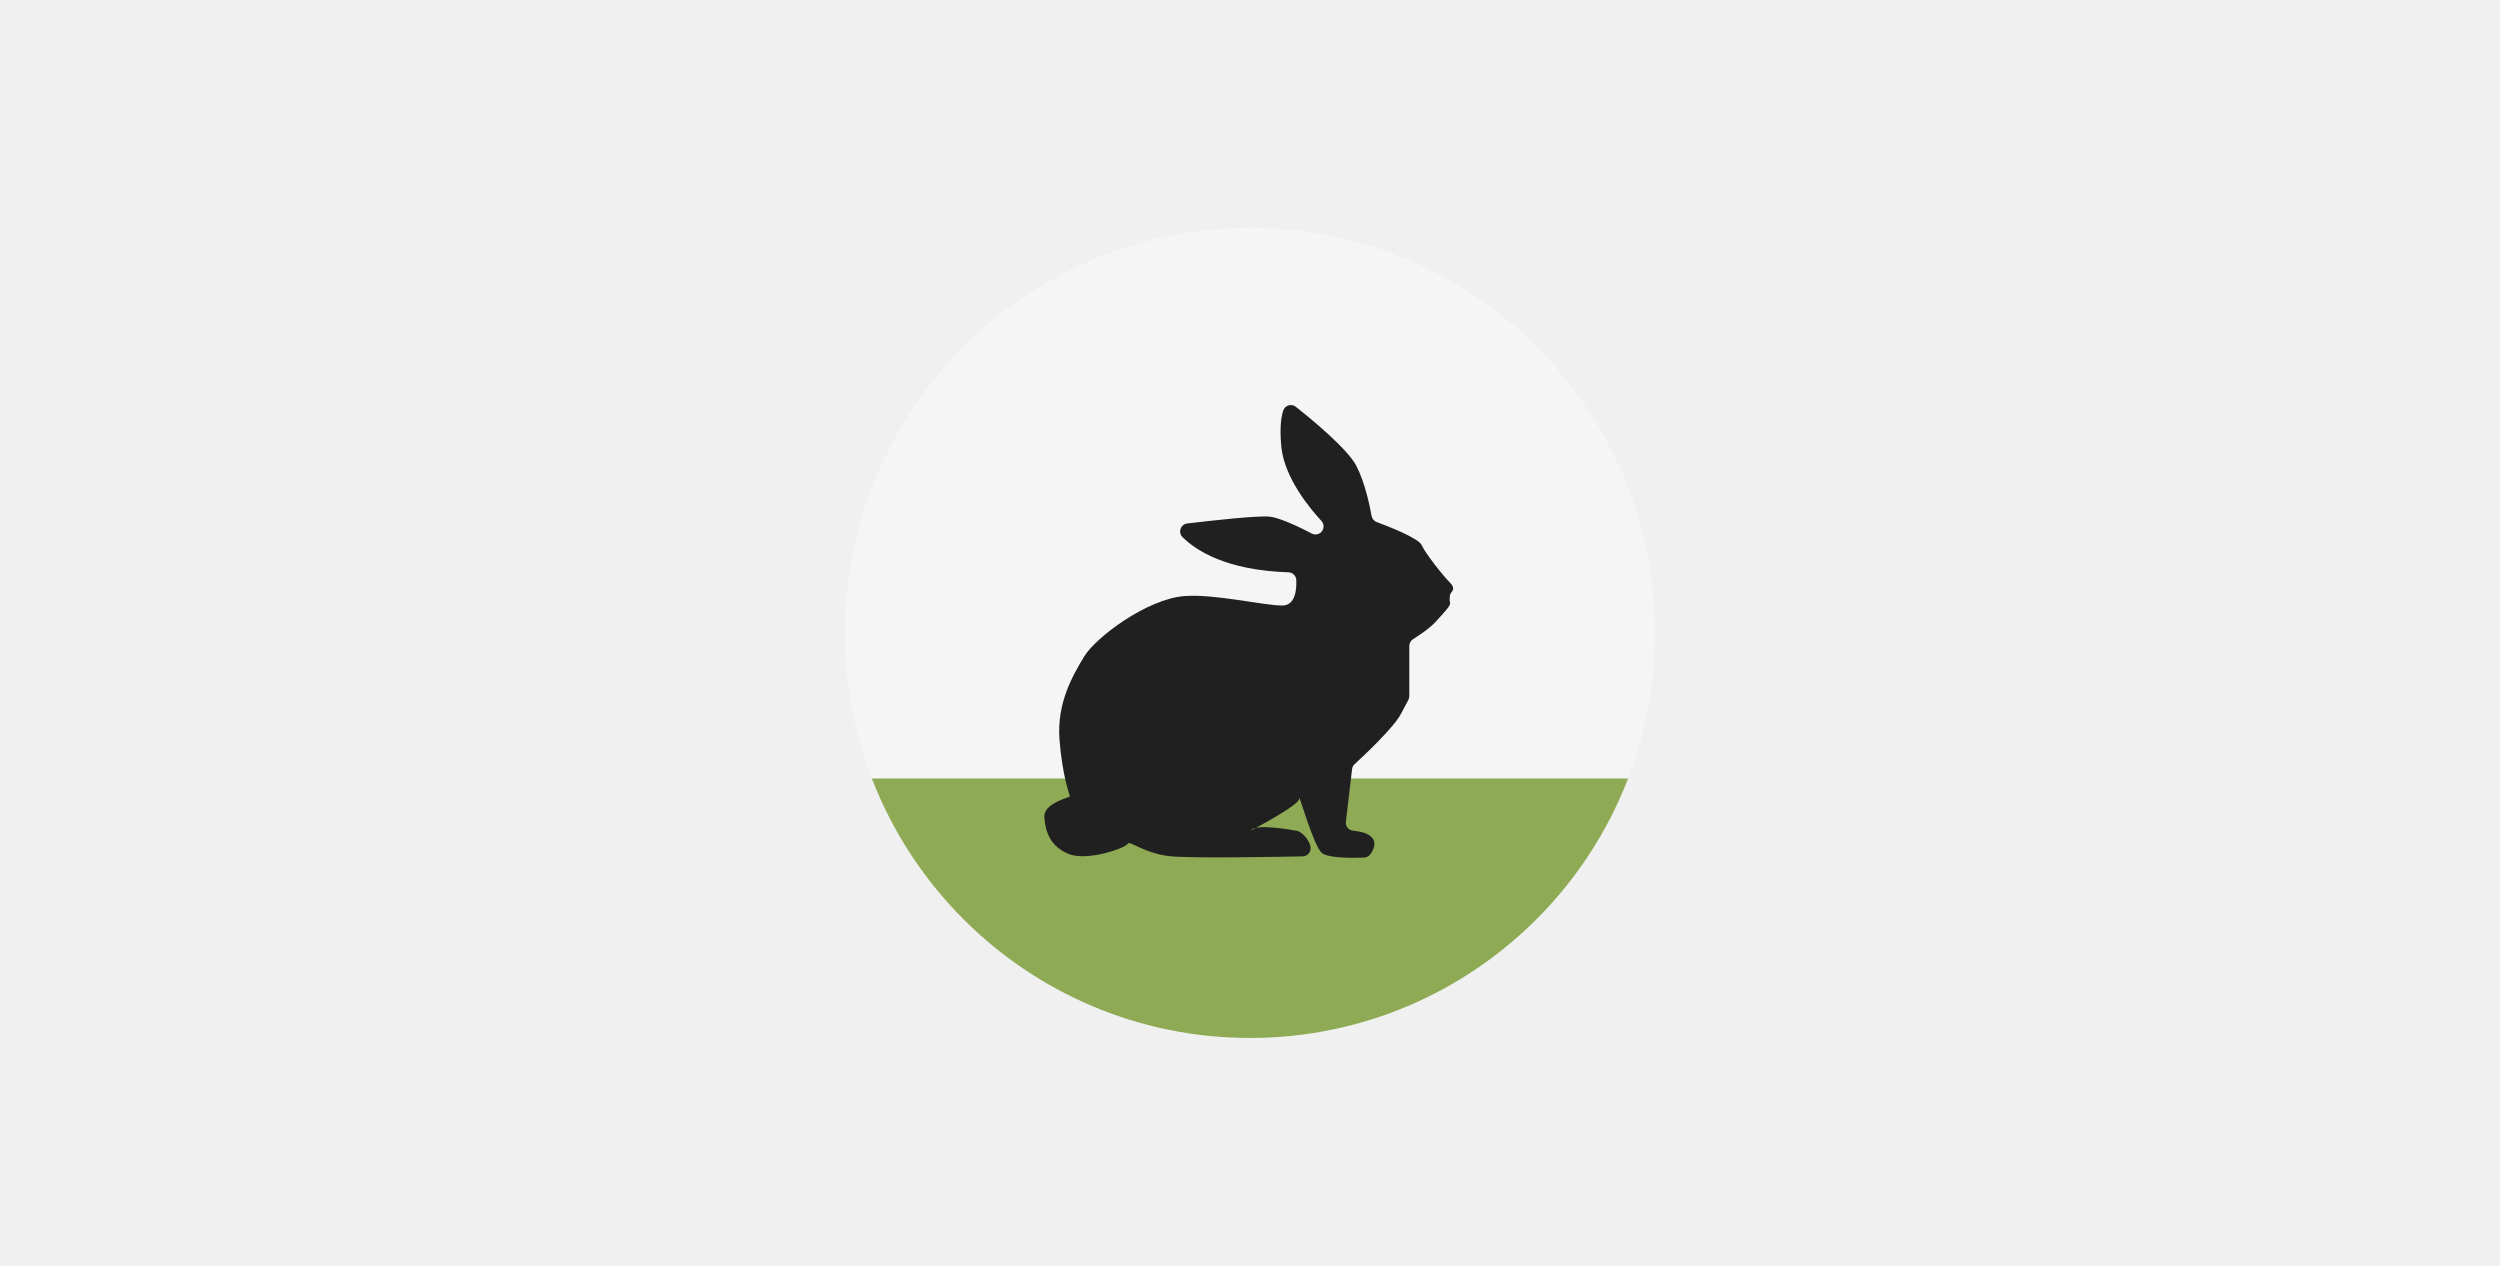
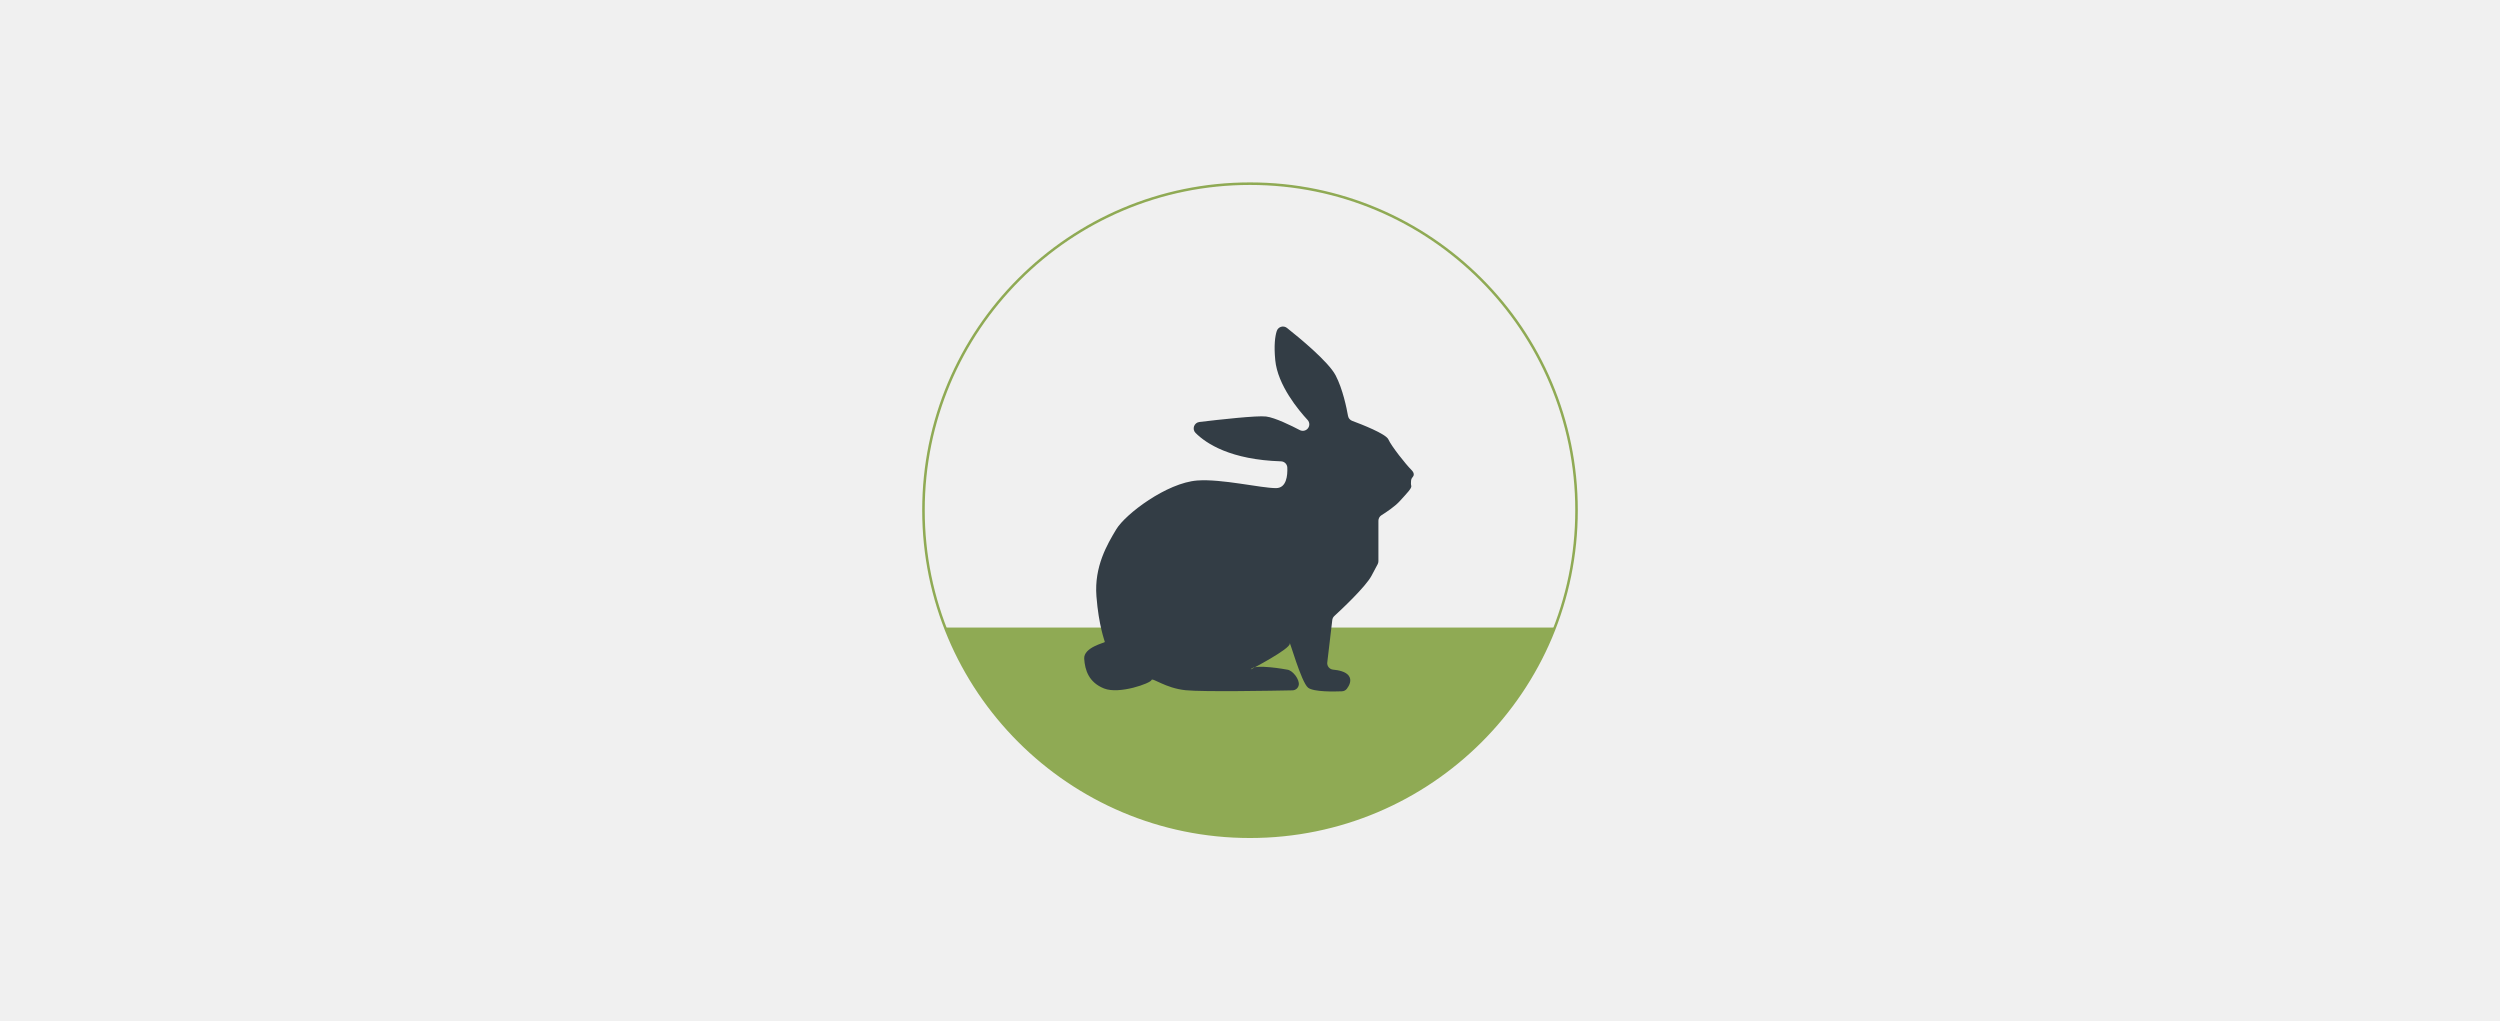
- <svg xmlns="http://www.w3.org/2000/svg" xmlns:xlink="http://www.w3.org/1999/xlink" width="790px" height="400px" viewBox="0 0 790 400" version="1.1">
+ <svg xmlns="http://www.w3.org/2000/svg" xmlns:xlink="http://www.w3.org/1999/xlink" width="980px" height="400px" viewBox="0 0 980 400" version="1.1">
  <defs>
    <circle id="path-1" cx="128" cy="128" r="128" />
  </defs>
  <g id="Page-1" stroke="none" stroke-width="1" fill="none" fill-rule="evenodd">
-     <g id="Rectangle-1-Copy" transform="translate(267, 72)">
-       <mask id="mask-2" fill="white">
-         <use xlink:href="#path-1" />
-       </mask>
-       <use id="Mask" fill="#F5F5F5" xlink:href="#path-1" />
-       <rect fill="#8FAA54" mask="url(#mask-2)" x="-29" y="174" width="314" height="82" />
-       <path d="M168.038,92.967 C167.192,92.653 166.578,91.919 166.422,91.033 C165.876,87.937 164.35,80.463 161.564,75.143 C158.755,69.775 147.349,60.396 142.497,56.553 C141.096,55.442 139.024,56.082 138.482,57.783 C137.816,59.871 137.345,63.372 137.899,69.17 C138.838,79.001 147.062,88.829 150.575,92.623 C151.458,93.575 151.475,95.036 150.62,96.012 L150.62,96.012 C149.845,96.898 148.562,97.141 147.517,96.594 C144.388,94.953 137.861,91.714 134.304,91.271 C130.762,90.829 115.76,92.509 108.177,93.415 C106.076,93.666 105.168,96.225 106.664,97.716 C110.875,101.917 120.429,108.22 140.152,108.844 C141.483,108.885 142.566,109.933 142.624,111.258 C142.76,114.341 142.341,119.341 138.199,119.341 C132.208,119.341 116.908,115.641 107.344,116.356 C95.362,117.252 79.186,129.497 75.59,135.469 C71.995,141.442 66.903,150.103 67.802,161.749 C68.7,173.396 71.097,179.369 71.097,179.668 C71.097,179.967 62.709,181.759 63.008,186.237 C63.308,190.717 64.805,195.495 70.797,197.884 C76.788,200.273 89.07,195.793 89.369,194.599 C89.667,193.405 94.761,197.772 102.849,198.575 C109.803,199.265 137.137,198.769 144.659,198.615 C145.851,198.591 146.861,197.745 147.105,196.581 C147.559,194.409 144.707,190.689 142.544,190.493 C142.544,190.493 129.51,188.029 128.311,190.418 C128.311,190.418 143.889,182.354 143.589,180.265 C143.288,178.173 148.082,195.495 150.779,197.586 C152.968,199.284 161.086,199.113 164.058,198.988 C164.82,198.956 165.523,198.589 165.982,197.983 C166.897,196.773 168.069,194.621 166.656,192.809 C165.433,191.241 162.681,190.689 160.599,190.501 C159.172,190.373 158.123,189.113 158.29,187.693 L160.254,171.05 C160.325,170.447 160.609,169.892 161.057,169.481 C163.727,167.026 173.328,158.045 175.642,153.687 L178.042,149.169 C178.236,148.802 178.339,148.394 178.339,147.98 L178.339,140.847 L178.339,132.122 C178.339,131.244 178.793,130.431 179.539,129.965 C181.358,128.831 184.803,126.551 186.726,124.421 C189.422,121.436 191.518,119.345 191.22,118.449 C191.061,117.975 191.079,117.169 191.13,116.513 C191.172,115.978 191.366,115.46 191.729,115.066 C192.199,114.554 192.658,113.562 191.249,112.177 C189.124,110.085 183.431,102.919 182.234,100.231 C181.264,98.053 171.669,94.314 168.038,92.967 L168.038,92.967 Z" id="Shape-Copy" fill="#202020" mask="url(#mask-2)" />
+     <g id="github-banner" transform="translate(-16, -21)">
+       <g id="icon" transform="translate(378, 93)">
+         <mask id="mask-2" fill="white">
+           <use xlink:href="#path-1" />
+         </mask>
+         <use id="Mask" stroke="#8FAA54" xlink:href="#path-1" />
+         <rect id="ground" fill="#8FAA54" mask="url(#mask-2)" x="-29" y="174" width="314" height="82" />
+         <path d="M168.038,92.967 C167.192,92.653 166.578,91.919 166.422,91.033 C165.876,87.937 164.35,80.463 161.564,75.143 C158.755,69.775 147.349,60.396 142.497,56.553 C141.096,55.442 139.024,56.082 138.482,57.783 C137.816,59.871 137.345,63.372 137.899,69.17 C138.838,79.001 147.062,88.829 150.575,92.623 C151.458,93.575 151.475,95.036 150.62,96.012 L150.62,96.012 C149.845,96.898 148.562,97.141 147.517,96.594 C144.388,94.953 137.861,91.714 134.304,91.271 C130.762,90.829 115.76,92.509 108.177,93.415 C106.076,93.666 105.168,96.225 106.664,97.716 C110.875,101.917 120.429,108.22 140.152,108.844 C141.483,108.885 142.566,109.933 142.624,111.258 C142.76,114.341 142.341,119.341 138.199,119.341 C132.208,119.341 116.908,115.641 107.344,116.356 C95.362,117.252 79.186,129.497 75.59,135.469 C71.995,141.442 66.903,150.103 67.802,161.749 C68.7,173.396 71.097,179.369 71.097,179.668 C71.097,179.967 62.709,181.759 63.008,186.237 C63.308,190.717 64.805,195.495 70.797,197.884 C76.788,200.273 89.07,195.793 89.369,194.599 C89.667,193.405 94.761,197.772 102.849,198.575 C109.803,199.265 137.137,198.769 144.659,198.615 C145.851,198.591 146.861,197.745 147.105,196.581 C147.559,194.409 144.707,190.689 142.544,190.493 C142.544,190.493 129.51,188.029 128.311,190.418 C128.311,190.418 143.889,182.354 143.589,180.265 C143.288,178.173 148.082,195.495 150.779,197.586 C152.968,199.284 161.086,199.113 164.058,198.988 C164.82,198.956 165.523,198.589 165.982,197.983 C166.897,196.773 168.069,194.621 166.656,192.809 C165.433,191.241 162.681,190.689 160.599,190.501 C159.172,190.373 158.123,189.113 158.29,187.693 L160.254,171.05 C160.325,170.447 160.609,169.892 161.057,169.481 C163.727,167.026 173.328,158.045 175.642,153.687 L178.042,149.169 C178.236,148.802 178.339,148.394 178.339,147.98 L178.339,140.847 L178.339,132.122 C178.339,131.244 178.793,130.431 179.539,129.965 C181.358,128.831 184.803,126.551 186.726,124.421 C189.422,121.436 191.518,119.345 191.22,118.449 C191.061,117.975 191.079,117.169 191.13,116.513 C191.172,115.978 191.366,115.46 191.729,115.066 C192.199,114.554 192.658,113.562 191.249,112.177 C189.124,110.085 183.431,102.919 182.234,100.231 C181.264,98.053 171.669,94.314 168.038,92.967 L168.038,92.967 Z" id="rabbit" fill="#333D45" mask="url(#mask-2)" />
+       </g>
    </g>
  </g>
</svg>
